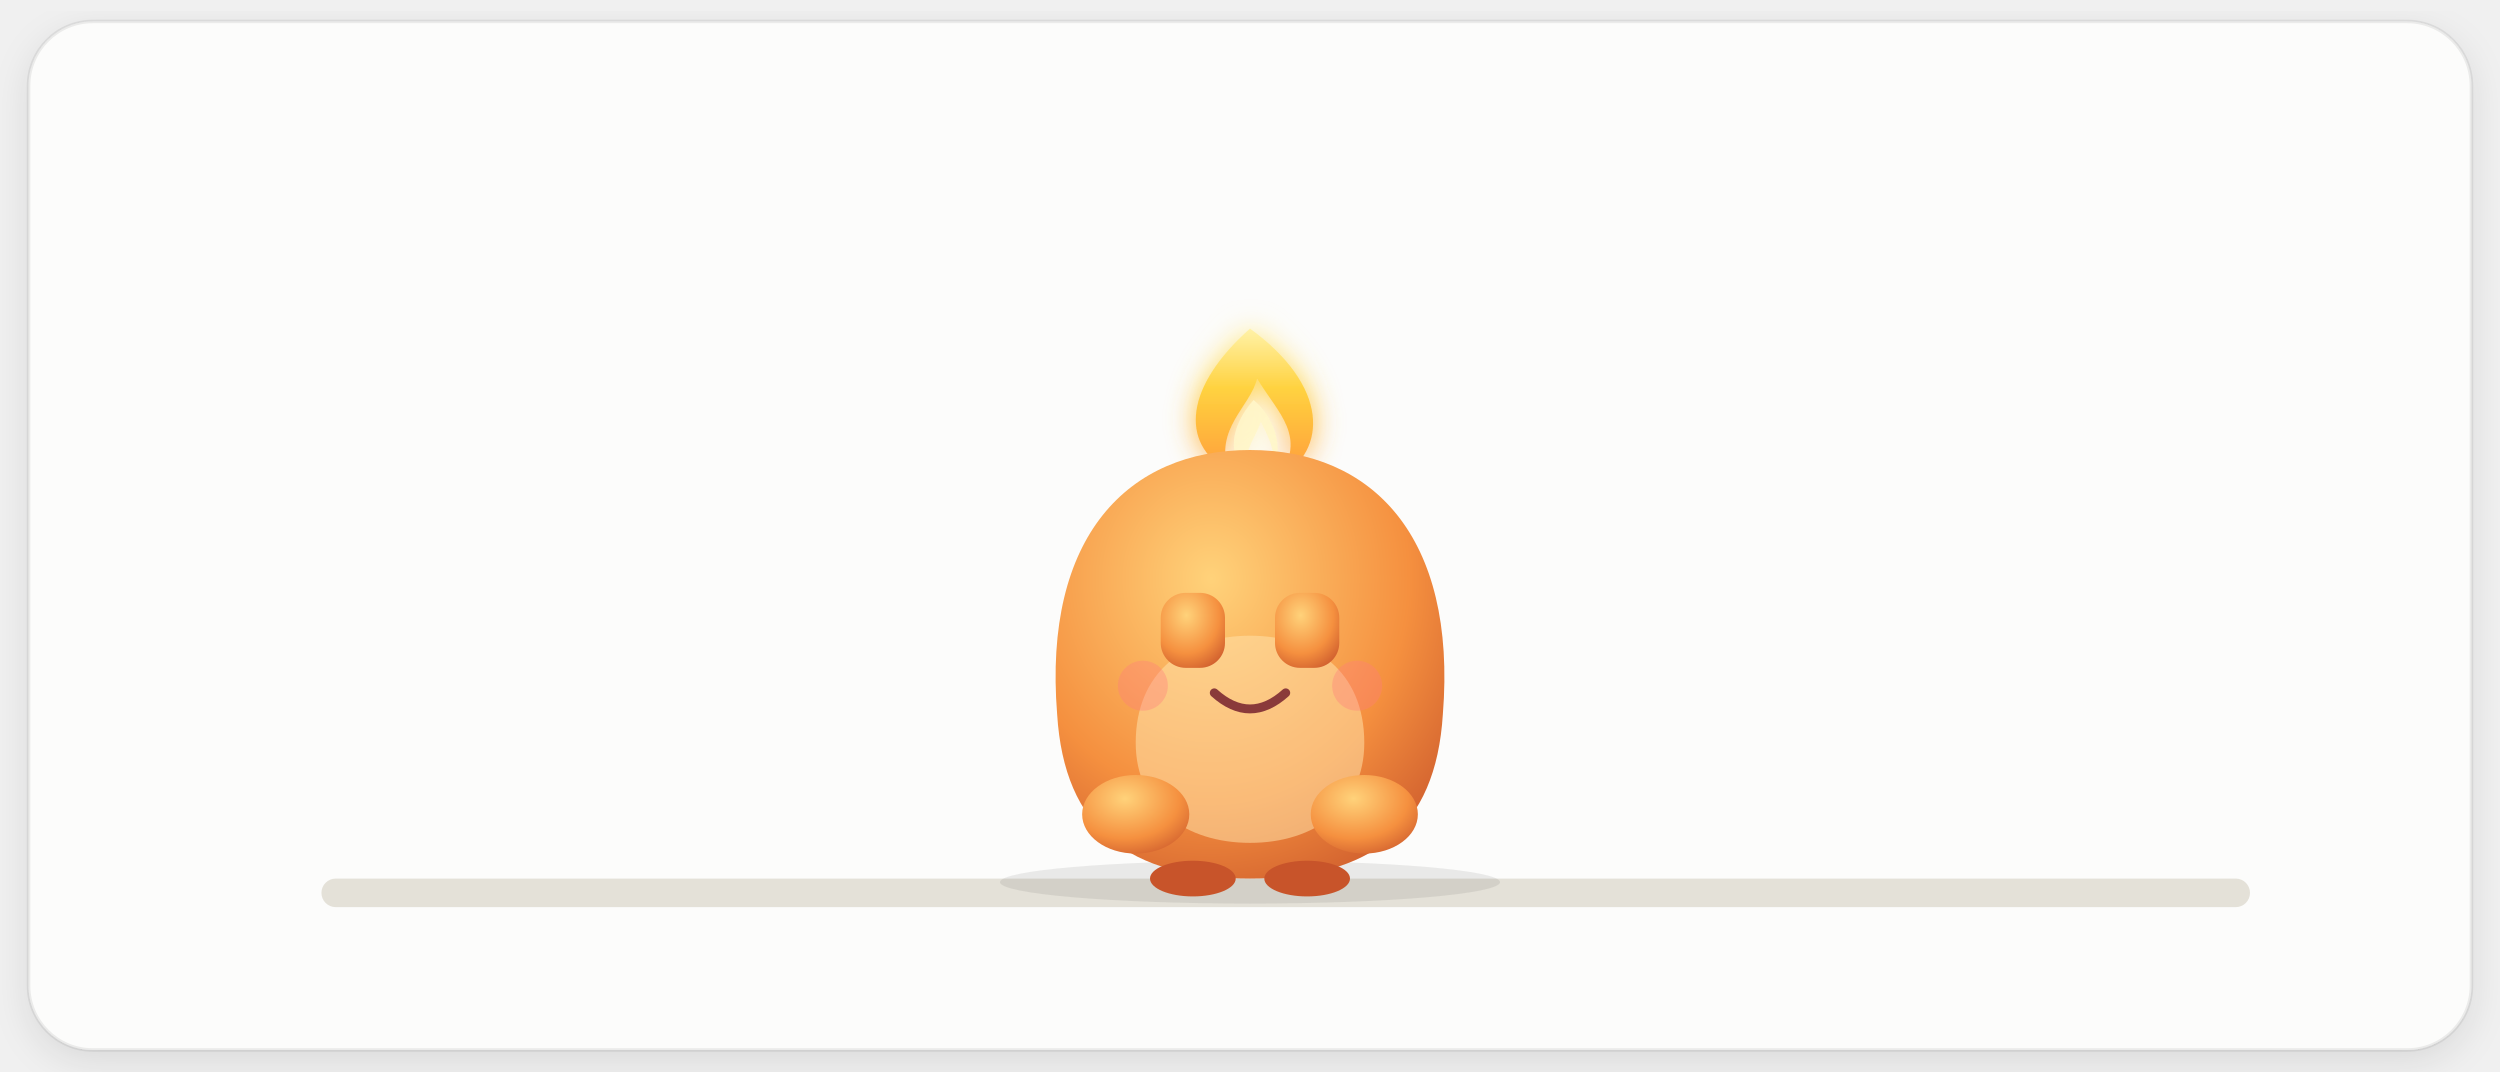
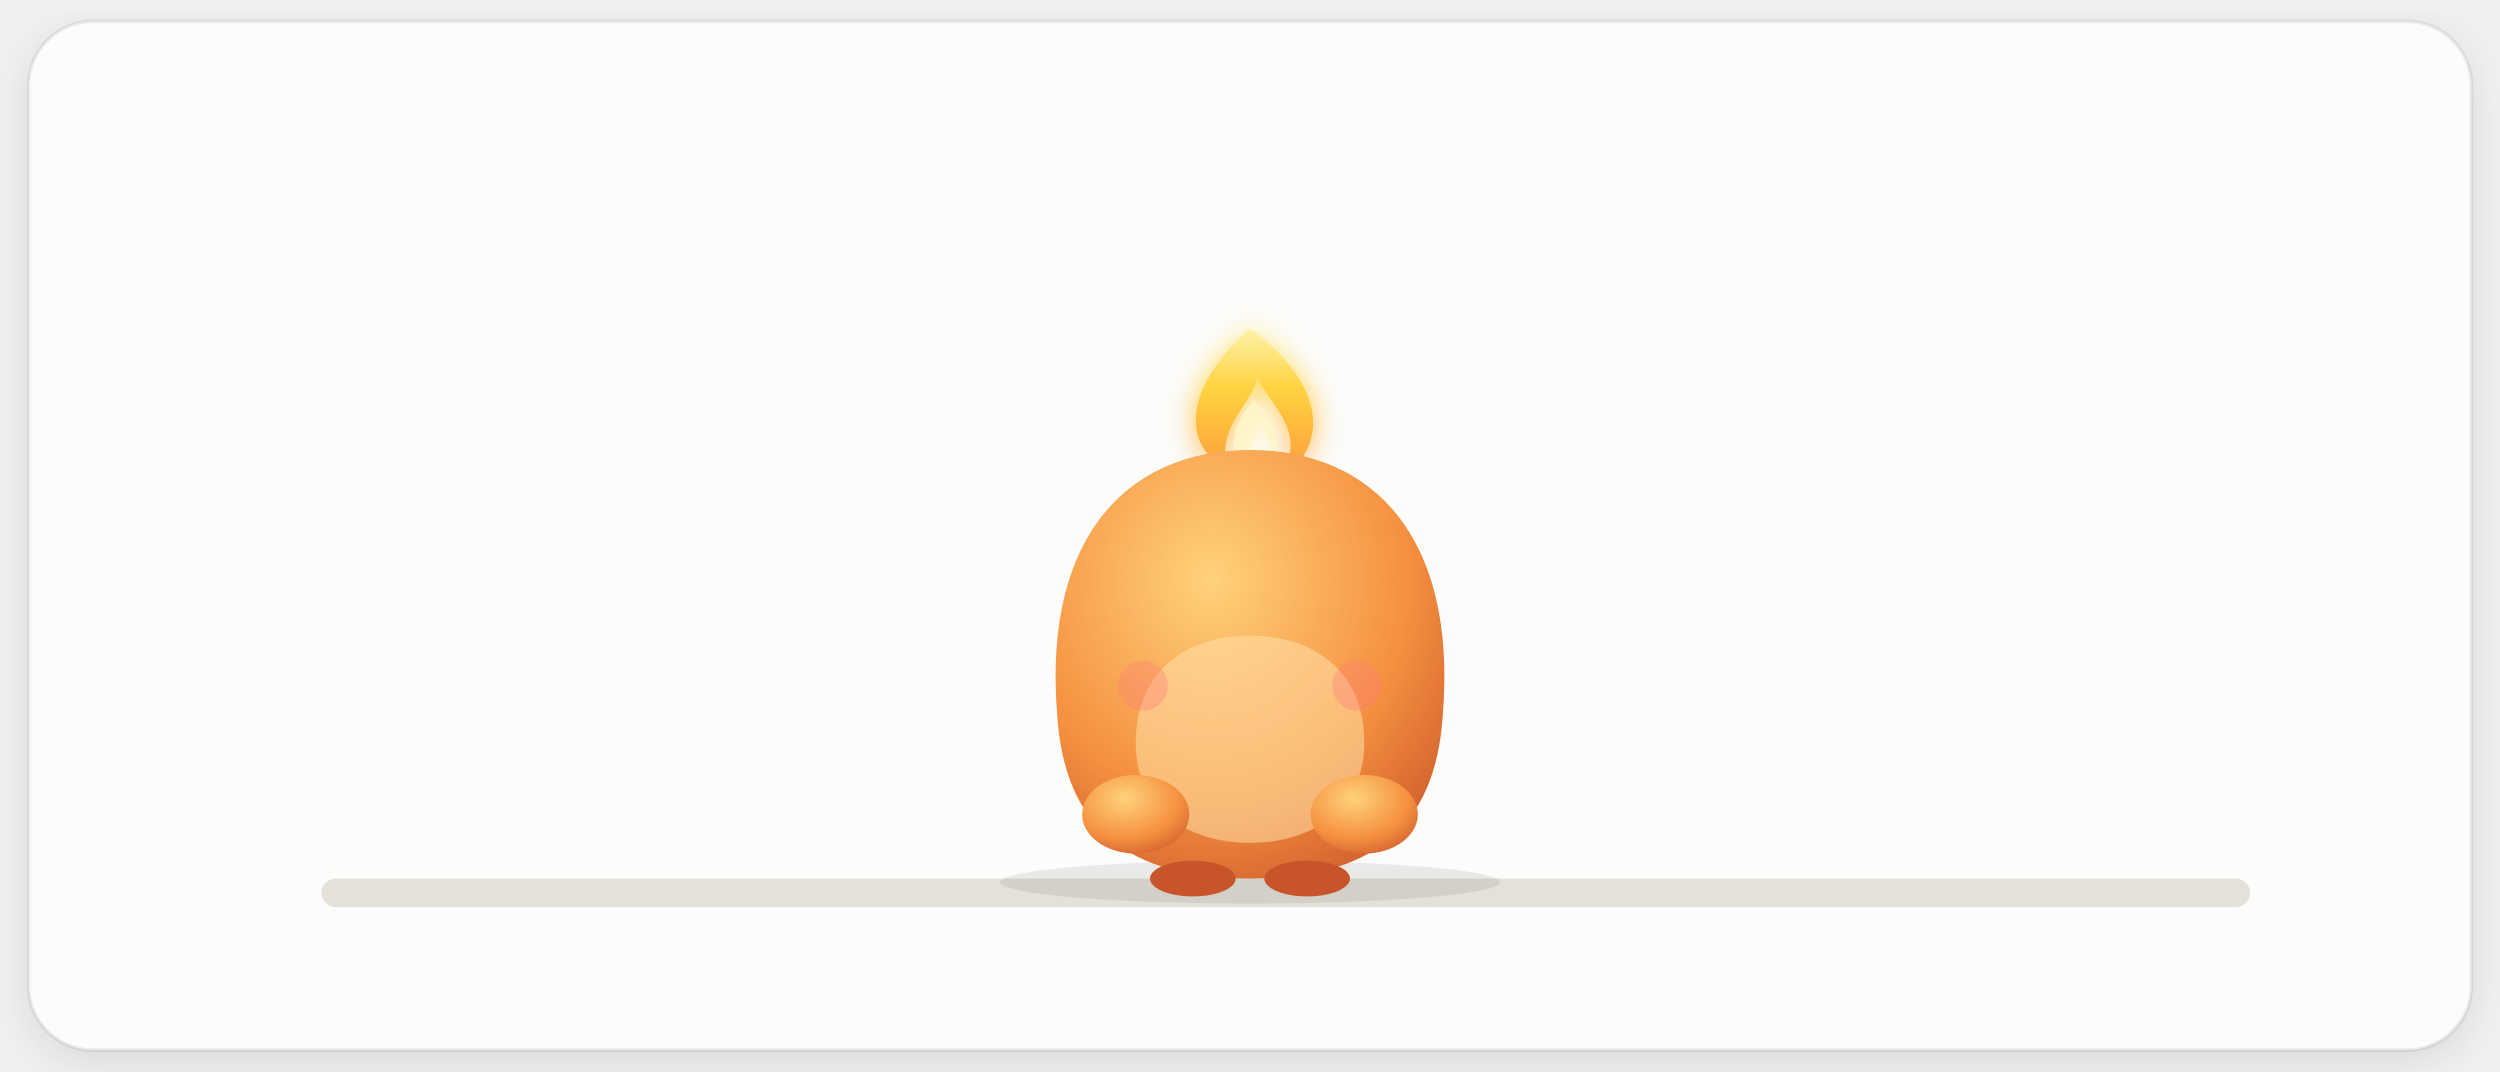
<svg xmlns="http://www.w3.org/2000/svg" viewBox="0 0 700 300" font-family="-apple-system,BlinkMacSystemFont,'Segoe UI',Helvetica,Arial,sans-serif" role="img" aria-label="A cartoon. Ember, a round orange blob with a little flame on its head, sits at a desk while loose papers rain down around it; it flails, sweats, and its flame flickers wildly. A green Foreman badge drops in. The papers gather into one neat list card, and three checks tick in one by one while Ember settles, its flame a small steady glow. At the end Ember points at the list and one bubble appears: What's next? This one.">
  <defs>
    <radialGradient id="emberGrad" cx="0.4" cy="0.3" r="0.85">
      <stop offset="0" stop-color="#ffd27a" />
      <stop offset="0.6" stop-color="#f5903f" />
      <stop offset="1" stop-color="#c8542a" />
    </radialGradient>
    <linearGradient id="flameGrad" x1="0" y1="1" x2="0" y2="0">
      <stop offset="0" stop-color="#ff9a3c" />
      <stop offset="0.6" stop-color="#ffd23f" />
      <stop offset="1" stop-color="#fff2a8" />
    </linearGradient>
    <filter id="s" x="-20%" y="-20%" width="140%" height="140%">
      <feDropShadow dx="0" dy="3" stdDeviation="5" flood-color="#0b0b0b" flood-opacity=".10" />
    </filter>
    <filter id="soft" x="-10%" y="-10%" width="120%" height="140%">
      <feDropShadow dx="0" dy="2" stdDeviation="2" flood-color="#0b0b0b" flood-opacity=".12" />
    </filter>
    <filter id="glow" x="-60%" y="-60%" width="220%" height="220%">
      <feGaussianBlur stdDeviation="4" result="b" />
      <feMerge>
        <feMergeNode in="b" />
        <feMergeNode in="SourceGraphic" />
      </feMerge>
    </filter>
  </defs>
  <style>
.card{fill:#fcfcfb;stroke:rgba(11,11,11,.07)}.ink{fill:#0b0b0b}.desk{fill:#e4e1d8}.shadow{fill:#0b0b0b;opacity:.08}
.bub{fill:#f0efeb}.bubq{fill:#e3f2e3}.ac{fill:#16a34a}
.sheet{fill:#f4f1e8;stroke:#b8b4a8;stroke-width:1.5}.sheetline{fill:none;stroke:#b8b4a8;stroke-width:2;stroke-linecap:round}
.listcard{fill:#fff;stroke:#cfccc3}.listt{fill:#52514e}.listline{fill:#dcd9d0}.chk{fill:none;stroke:#16a34a;stroke-width:2}.tickmark{fill:none;stroke:#16a34a;stroke-width:3;stroke-linecap:round;stroke-linejoin:round}
.skin{fill:url(#emberGrad)}.belly{fill:#ffe0a8;opacity:.55}.foot{fill:#c8542a}.flame{fill:url(#flameGrad)}.flamecore{fill:#fff6c8;opacity:.9}
- .mouthline{fill:none;stroke:#8a3a3a;stroke-width:2.5;stroke-linecap:round}.blush{fill:#ff7b7b;opacity:.35}.sweat{fill:#7cc4ff}
- @media(prefers-color-scheme:dark){.card{fill:#161b22;stroke:#30363d}.ink{fill:#e6edf3}.desk{fill:#2b3038}.shadow{fill:#000;opacity:.35}.bub{fill:#2b2b29}.bubq{fill:#17301f}.ac{fill:#22c55e}.sheet{fill:#3a3f47;stroke:#6b7280}.sheetline{stroke:#8b93a1}.listcard{fill:#1f2630;stroke:#30363d}.listt{fill:#b0b8c0}.listline{fill:#3d3c37}.chk{stroke:#22c55e}.tickmark{stroke:#22c55e}}
+ .mouthline{fill:none;stroke:#8a3a3a;stroke-width:2.5;stroke-linecap:round;stroke-linejoin:round}.eyeline{fill:none;stroke:#0b0b0b;stroke-width:3;stroke-linecap:round;stroke-linejoin:round}.blush{fill:#ff7b7b;opacity:.35}.sweat{fill:#7cc4ff}
+ @media(prefers-color-scheme:dark){.card{fill:#161b22;stroke:#30363d}.ink{fill:#e6edf3}.eyeline{stroke:#e6edf3}.desk{fill:#2b3038}.shadow{fill:#000;opacity:.35}.bub{fill:#2b2b29}.bubq{fill:#17301f}.ac{fill:#22c55e}.sheet{fill:#3a3f47;stroke:#6b7280}.sheetline{stroke:#8b93a1}.listcard{fill:#1f2630;stroke:#30363d}.listt{fill:#b0b8c0}.listline{fill:#3d3c37}.chk{stroke:#22c55e}.tickmark{stroke:#22c55e}}
</style>
  <rect class="card" x="8" y="6" width="684" height="288" rx="18" filter="url(#s)" />
  <rect class="desk" x="90" y="246" width="540" height="8" rx="4" />
  <g opacity="0">
    <animate attributeName="opacity" values="0;0;1;1" keyTimes="0;0.471;0.493;1" calcMode="spline" keySplines="0 0 1 1;0 0 1 1;0 0 1 1" dur="14s" repeatCount="indefinite" />
    <g transform="translate(560 150)">
      <g>
        <animateTransform attributeName="transform" type="scale" values="0.8;0.8;1;1" keyTimes="0;0.471;0.5;1" calcMode="spline" keySplines="0.34 1.56 0.64 1;0.34 1.56 0.64 1;0.34 1.56 0.64 1" dur="14s" repeatCount="indefinite" />
        <rect class="listcard" x="-62" y="-52" width="124" height="104" rx="10" filter="url(#soft)" />
        <text class="listt" x="-50" y="-30" font-size="13" font-weight="700">the plan</text>
        <rect class="listline" x="-30" y="-12" width="70" height="6" rx="3" />
        <rect class="chk" x="-50" y="-18" width="14" height="14" rx="3" />
        <rect class="listline" x="-30" y="10" width="58" height="6" rx="3" />
        <rect class="chk" x="-50" y="4" width="14" height="14" rx="3" />
        <rect class="listline" x="-30" y="32" width="46" height="6" rx="3" />
        <rect class="chk" x="-50" y="26" width="14" height="14" rx="3" />
      </g>
    </g>
  </g>
  <g transform="translate(350 246)">
    <g>
      <animateTransform attributeName="transform" type="scale" values="1 1;1 1.02;1 1;1 1.02;1 1;1 1.02;1 1;1 1.02;1 1" keyTimes="0;0.125;0.25;0.375;0.5;0.625;0.75;0.875;1" calcMode="spline" keySplines="0.45 0 0.55 1;0.45 0 0.55 1;0.45 0 0.55 1;0.45 0 0.55 1;0.45 0 0.55 1;0.45 0 0.55 1;0.45 0 0.55 1;0.45 0 0.55 1" dur="14s" repeatCount="indefinite" />
      <g>
        <animateTransform attributeName="transform" type="scale" values="1 1;1 1;1.05 0.93;1 1;1 1" keyTimes="0;0.368;0.379;0.396;1" calcMode="spline" keySplines="0.45 0 0.55 1;0.45 0 0.55 1;0.45 0 0.55 1;0.45 0 0.55 1" dur="14s" repeatCount="indefinite" />
        <g transform="translate(-350 -246)">
          <ellipse class="shadow" cx="350" cy="247" rx="70" ry="6" />
          <g transform="translate(350 200)">
            <g>
              <animateTransform attributeName="transform" type="rotate" values="0;-4;4;-4;4;-4;4;-4;4;-4;4;-4;4;-4;4;-4;4;-4;4;-4;4;0;-1.5;1.5;-1.5;1.5;-1.5;0" keyTimes="0;0.021;0.039;0.057;0.075;0.093;0.111;0.129;0.146;0.164;0.182;0.2;0.218;0.236;0.254;0.271;0.289;0.307;0.325;0.343;0.361;0.371;0.393;0.536;0.679;0.821;0.964;1" calcMode="spline" keySplines="0.45 0 0.55 1;0.45 0 0.55 1;0.45 0 0.55 1;0.45 0 0.55 1;0.45 0 0.55 1;0.45 0 0.55 1;0.45 0 0.55 1;0.45 0 0.55 1;0.45 0 0.55 1;0.45 0 0.55 1;0.45 0 0.55 1;0.45 0 0.55 1;0.45 0 0.55 1;0.45 0 0.55 1;0.45 0 0.55 1;0.45 0 0.55 1;0.45 0 0.55 1;0.45 0 0.55 1;0.45 0 0.55 1;0.45 0 0.55 1;0.45 0 0.55 1;0.45 0 0.55 1;0.45 0 0.55 1;0.45 0 0.55 1;0.45 0 0.55 1;0.45 0 0.55 1;0.45 0 0.55 1" dur="14s" repeatCount="indefinite" />
              <g transform="translate(-350 -200)">
                <g transform="translate(350 134)">
                  <g>
                    <animateTransform attributeName="transform" type="rotate" values="0;-16;16;-16;16;-16;16;-16;16;-16;16;-16;16;-16;16;-16;16;-16;16;-16;16;-16;16;-16;16;-16;16;-16;16;-16;16;-16;16;-16;16;-16;16;-16;16;-16;16;-16;16;-16;16;-16;16;-16;16;-16;16;0;0;-3;3;-3;3;-3;3;-3;0;-4;4;-4;4;-4;0" keyTimes="0;0.014;0.021;0.029;0.036;0.043;0.05;0.057;0.064;0.071;0.079;0.086;0.093;0.1;0.107;0.114;0.121;0.129;0.136;0.143;0.15;0.157;0.164;0.171;0.179;0.186;0.193;0.2;0.207;0.214;0.221;0.229;0.236;0.243;0.25;0.257;0.264;0.271;0.279;0.286;0.293;0.3;0.307;0.314;0.321;0.329;0.336;0.343;0.35;0.357;0.364;0.371;0.414;0.414;0.471;0.529;0.586;0.643;0.7;0.757;0.814;0.821;0.864;0.907;0.95;0.993;1" calcMode="spline" keySplines="0.45 0 0.55 1;0.45 0 0.55 1;0.45 0 0.55 1;0.45 0 0.55 1;0.45 0 0.55 1;0.45 0 0.55 1;0.45 0 0.55 1;0.45 0 0.55 1;0.45 0 0.55 1;0.45 0 0.55 1;0.45 0 0.55 1;0.45 0 0.55 1;0.45 0 0.55 1;0.45 0 0.55 1;0.45 0 0.55 1;0.45 0 0.55 1;0.45 0 0.55 1;0.45 0 0.55 1;0.45 0 0.55 1;0.45 0 0.55 1;0.45 0 0.55 1;0.45 0 0.55 1;0.45 0 0.55 1;0.45 0 0.55 1;0.45 0 0.55 1;0.45 0 0.55 1;0.45 0 0.55 1;0.45 0 0.55 1;0.45 0 0.55 1;0.45 0 0.55 1;0.45 0 0.55 1;0.45 0 0.55 1;0.45 0 0.55 1;0.45 0 0.55 1;0.45 0 0.55 1;0.45 0 0.55 1;0.45 0 0.55 1;0.45 0 0.55 1;0.45 0 0.55 1;0.45 0 0.55 1;0.45 0 0.55 1;0.45 0 0.55 1;0.45 0 0.55 1;0.45 0 0.55 1;0.45 0 0.55 1;0.45 0 0.55 1;0.45 0 0.55 1;0.45 0 0.55 1;0.45 0 0.55 1;0.45 0 0.55 1;0.45 0 0.55 1;0.45 0 0.55 1;0.45 0 0.55 1;0.45 0 0.55 1;0.45 0 0.55 1;0.45 0 0.55 1;0.45 0 0.55 1;0.45 0 0.55 1;0.45 0 0.55 1;0.45 0 0.55 1;0.45 0 0.55 1;0.45 0 0.55 1;0.45 0 0.55 1;0.45 0 0.55 1;0.45 0 0.55 1;0.45 0 0.55 1" dur="14s" repeatCount="indefinite" />
                    <g>
                      <animateTransform attributeName="transform" type="scale" values="1.2 1.3;1.35 1.6;1.05 1.15;1.35 1.6;1.05 1.15;1.35 1.6;1.05 1.15;1.35 1.6;1.05 1.15;1.35 1.6;1.05 1.15;1.35 1.6;1.05 1.15;1.35 1.6;1.05 1.15;1.35 1.6;1.05 1.15;1.35 1.6;1.05 1.15;1.35 1.6;1.05 1.15;1.35 1.6;1.05 1.15;1.35 1.6;1.05 1.15;1.35 1.6;1.05 1.15;1.35 1.6;1.05 1.15;1.35 1.6;1.05 1.15;1.35 1.6;1.05 1.15;1.35 1.6;1.1 1.2;0.6 0.55;0.6 0.55;1.05 1.1;0.9 0.9;0.9 0.9" keyTimes="0;0.014;0.025;0.036;0.046;0.057;0.068;0.079;0.089;0.1;0.111;0.121;0.132;0.143;0.154;0.164;0.175;0.186;0.196;0.207;0.218;0.229;0.239;0.25;0.261;0.271;0.282;0.293;0.304;0.314;0.325;0.336;0.346;0.357;0.371;0.407;0.807;0.829;0.857;1" calcMode="spline" keySplines="0.45 0 0.55 1;0.45 0 0.55 1;0.45 0 0.55 1;0.45 0 0.55 1;0.45 0 0.55 1;0.45 0 0.55 1;0.45 0 0.55 1;0.45 0 0.55 1;0.45 0 0.55 1;0.45 0 0.55 1;0.45 0 0.55 1;0.45 0 0.55 1;0.45 0 0.55 1;0.45 0 0.55 1;0.45 0 0.55 1;0.45 0 0.55 1;0.45 0 0.55 1;0.45 0 0.55 1;0.45 0 0.55 1;0.45 0 0.55 1;0.45 0 0.55 1;0.45 0 0.55 1;0.45 0 0.55 1;0.45 0 0.55 1;0.45 0 0.55 1;0.45 0 0.55 1;0.45 0 0.55 1;0.45 0 0.55 1;0.45 0 0.55 1;0.45 0 0.55 1;0.45 0 0.55 1;0.45 0 0.55 1;0.45 0 0.55 1;0.45 0 0.55 1;0.45 0 0.55 1;0.45 0 0.55 1;0.45 0 0.55 1;0.45 0 0.55 1;0.45 0 0.55 1" dur="14s" repeatCount="indefinite" />
                      <g filter="url(#glow)">
                        <path class="flame" d="M0 -42 C -18 -26, -20 -10, -6 -2 C -10 -14, 0 -20, 2 -28 C 8 -18, 16 -12, 8 0 C 22 -8, 22 -26, 0 -42 Z" />
                        <path class="flamecore" d="M1 -22 C -6 -14, -6 -6, -1 -2 C -2 -8, 2 -12, 3 -16 C 6 -10, 8 -6, 5 -1 C 10 -6, 8 -16, 1 -22 Z" />
                      </g>
                    </g>
                  </g>
                </g>
                <path class="skin" d="M296 200 C 292 150, 316 126, 350 126 C 384 126, 408 150, 404 200 C 402 232, 384 246, 350 246 C 316 246, 298 232, 296 200 Z" />
                <path class="belly" d="M318 208 C 318 188, 332 178, 350 178 C 368 178, 382 188, 382 208 C 382 226, 368 236, 350 236 C 332 236, 318 226, 318 208 Z" />
                <circle class="blush" cx="320" cy="192" r="7" />
                <circle class="blush" cx="380" cy="192" r="7" />
                <g>
-                   <g transform="translate(334 176)">
-                     <g>
-                       <animateTransform attributeName="transform" type="translate" values="0 0;-3 -1;3 -1;-3 -1;3 -1;-3 -1;3 -1;-3 -1;3 -1;-3 -1;3 -1;-3 -1;3 -1;-3 -1;3 -1;0 0;0 0;3 -1;3 -1" keyTimes="0;0.029;0.054;0.079;0.104;0.129;0.154;0.179;0.204;0.229;0.254;0.279;0.304;0.329;0.354;0.371;0.807;0.836;1" calcMode="spline" keySplines="0.45 0 0.55 1;0.45 0 0.55 1;0.45 0 0.55 1;0.45 0 0.55 1;0.45 0 0.55 1;0.45 0 0.55 1;0.45 0 0.55 1;0.45 0 0.55 1;0.45 0 0.55 1;0.45 0 0.55 1;0.45 0 0.55 1;0.45 0 0.55 1;0.45 0 0.55 1;0.45 0 0.55 1;0.45 0 0.55 1;0.45 0 0.55 1;0.45 0 0.55 1;0.45 0 0.55 1" dur="14s" repeatCount="indefinite" />
-                       <ellipse class="ink" cx="0" cy="0" rx="6.5" ry="8.5" />
-                       <circle class="card" cx="2.4" cy="-3.5" r="2.3" />
-                       <circle class="card" cx="-2.2" cy="3" r="1.1" />
-                     </g>
-                   </g>
-                   <g transform="translate(334 166)">
-                     <g>
-                       <animateTransform attributeName="transform" type="scale" values="1 0;1 0;1 1;1 0;1 0;1 1;1 0;1 0;1 1;1 0;1 0;1 1;1 0;1 0;1 1;1 0;1 0;1 1;1 0;1 0" keyTimes="0;0.15;0.155;0.161;0.314;0.319;0.326;0.428;0.434;0.44;0.593;0.598;0.604;0.729;0.734;0.74;0.9;0.905;0.911;1" calcMode="spline" keySplines="0 0 1 1;0 0 1 1;0 0 1 1;0 0 1 1;0 0 1 1;0 0 1 1;0 0 1 1;0 0 1 1;0 0 1 1;0 0 1 1;0 0 1 1;0 0 1 1;0 0 1 1;0 0 1 1;0 0 1 1;0 0 1 1;0 0 1 1;0 0 1 1;0 0 1 1" dur="14s" repeatCount="indefinite" />
-                       <rect class="skin" x="-9" y="0" width="18" height="21" rx="7" />
-                     </g>
+                   <g opacity="0">
+                     <animate attributeName="opacity" values="0;0;1;1" keyTimes="0;0.364;0.386;1" calcMode="spline" keySplines="0 0 1 1;0 0 1 1;0 0 1 1" dur="14s" repeatCount="indefinite" />
+                     <g transform="translate(334 176)">
+                       <g>
+                         <animateTransform attributeName="transform" type="translate" values="0 0;0 0;3 -1;3 -1" keyTimes="0;0.807;0.836;1" calcMode="spline" keySplines="0.45 0 0.55 1;0.45 0 0.55 1;0.45 0 0.55 1" dur="14s" repeatCount="indefinite" />
+                         <ellipse class="ink" cx="0" cy="0" rx="6.5" ry="8.5" />
+                         <circle class="card" cx="2.4" cy="-3.5" r="2.3" />
+                         <circle class="card" cx="-2.2" cy="3" r="1.1" />
+                       </g>
+                     </g>
+                     <g transform="translate(334 166)">
+                       <g>
+                         <animateTransform attributeName="transform" type="scale" values="1 0;1 0;1 1;1 0;1 0;1 1;1 0;1 0;1 1;1 0;1 0;1 1;1 0;1 0" keyTimes="0;0.428;0.434;0.44;0.593;0.598;0.604;0.729;0.734;0.74;0.9;0.905;0.911;1" calcMode="spline" keySplines="0 0 1 1;0 0 1 1;0 0 1 1;0 0 1 1;0 0 1 1;0 0 1 1;0 0 1 1;0 0 1 1;0 0 1 1;0 0 1 1;0 0 1 1;0 0 1 1;0 0 1 1" dur="14s" repeatCount="indefinite" />
+                         <rect class="skin" x="-9" y="0" width="18" height="21" rx="7" />
+                       </g>
+                     </g>
+                   </g>
+                   <g opacity="0">
+                     <animate attributeName="opacity" values="1;1;0;0" keyTimes="0;0.364;0.386;1" calcMode="spline" keySplines="0 0 1 1;0 0 1 1;0 0 1 1" dur="14s" repeatCount="indefinite" />
+                     <path class="eyeline" d="M327 170 l8 6 l-8 6" />
+                     <path class="eyeline" d="M325 156 l14 5" />
                  </g>
                </g>
                <g>
-                   <g transform="translate(366 176)">
-                     <g>
-                       <animateTransform attributeName="transform" type="translate" values="0 0;-3 -1;3 -1;-3 -1;3 -1;-3 -1;3 -1;-3 -1;3 -1;-3 -1;3 -1;-3 -1;3 -1;-3 -1;3 -1;0 0;0 0;3 -1;3 -1" keyTimes="0;0.029;0.054;0.079;0.104;0.129;0.154;0.179;0.204;0.229;0.254;0.279;0.304;0.329;0.354;0.371;0.807;0.836;1" calcMode="spline" keySplines="0.45 0 0.55 1;0.45 0 0.55 1;0.45 0 0.55 1;0.45 0 0.55 1;0.45 0 0.55 1;0.45 0 0.55 1;0.45 0 0.55 1;0.45 0 0.55 1;0.45 0 0.55 1;0.45 0 0.55 1;0.45 0 0.55 1;0.45 0 0.55 1;0.45 0 0.55 1;0.45 0 0.55 1;0.45 0 0.55 1;0.45 0 0.55 1;0.45 0 0.55 1;0.45 0 0.55 1" dur="14s" repeatCount="indefinite" />
-                       <ellipse class="ink" cx="0" cy="0" rx="6.5" ry="8.5" />
-                       <circle class="card" cx="2.4" cy="-3.5" r="2.3" />
-                       <circle class="card" cx="-2.2" cy="3" r="1.1" />
-                     </g>
-                   </g>
-                   <g transform="translate(366 166)">
-                     <g>
-                       <animateTransform attributeName="transform" type="scale" values="1 0;1 0;1 1;1 0;1 0;1 1;1 0;1 0;1 1;1 0;1 0;1 1;1 0;1 0;1 1;1 0;1 0;1 1;1 0;1 0" keyTimes="0;0.15;0.155;0.161;0.314;0.319;0.326;0.428;0.434;0.44;0.593;0.598;0.604;0.729;0.734;0.74;0.9;0.905;0.911;1" calcMode="spline" keySplines="0 0 1 1;0 0 1 1;0 0 1 1;0 0 1 1;0 0 1 1;0 0 1 1;0 0 1 1;0 0 1 1;0 0 1 1;0 0 1 1;0 0 1 1;0 0 1 1;0 0 1 1;0 0 1 1;0 0 1 1;0 0 1 1;0 0 1 1;0 0 1 1;0 0 1 1" dur="14s" repeatCount="indefinite" />
-                       <rect class="skin" x="-9" y="0" width="18" height="21" rx="7" />
-                     </g>
-                   </g>
-                 </g>
-                 <g>
-                   <animate attributeName="opacity" values="1;0;1;0;1;0;1;0;1;0;1;0;1;0;1;0;1;0;1;0;1;0;1;0;1;0;1;0;1;1;1" keyTimes="0;0.029;0.041;0.053;0.065;0.077;0.089;0.101;0.114;0.126;0.138;0.15;0.162;0.174;0.186;0.199;0.211;0.223;0.235;0.247;0.259;0.271;0.284;0.296;0.308;0.32;0.332;0.344;0.356;0.368;1" calcMode="spline" keySplines="0 0 1 1;0 0 1 1;0 0 1 1;0 0 1 1;0 0 1 1;0 0 1 1;0 0 1 1;0 0 1 1;0 0 1 1;0 0 1 1;0 0 1 1;0 0 1 1;0 0 1 1;0 0 1 1;0 0 1 1;0 0 1 1;0 0 1 1;0 0 1 1;0 0 1 1;0 0 1 1;0 0 1 1;0 0 1 1;0 0 1 1;0 0 1 1;0 0 1 1;0 0 1 1;0 0 1 1;0 0 1 1;0 0 1 1;0 0 1 1" dur="14s" repeatCount="indefinite" />
+                   <g opacity="0">
+                     <animate attributeName="opacity" values="0;0;1;1" keyTimes="0;0.364;0.386;1" calcMode="spline" keySplines="0 0 1 1;0 0 1 1;0 0 1 1" dur="14s" repeatCount="indefinite" />
+                     <g transform="translate(366 176)">
+                       <g>
+                         <animateTransform attributeName="transform" type="translate" values="0 0;0 0;3 -1;3 -1" keyTimes="0;0.807;0.836;1" calcMode="spline" keySplines="0.45 0 0.55 1;0.45 0 0.55 1;0.45 0 0.55 1" dur="14s" repeatCount="indefinite" />
+                         <ellipse class="ink" cx="0" cy="0" rx="6.5" ry="8.5" />
+                         <circle class="card" cx="2.4" cy="-3.5" r="2.3" />
+                         <circle class="card" cx="-2.2" cy="3" r="1.1" />
+                       </g>
+                     </g>
+                     <g transform="translate(366 166)">
+                       <g>
+                         <animateTransform attributeName="transform" type="scale" values="1 0;1 0;1 1;1 0;1 0;1 1;1 0;1 0;1 1;1 0;1 0;1 1;1 0;1 0" keyTimes="0;0.428;0.434;0.44;0.593;0.598;0.604;0.729;0.734;0.74;0.9;0.905;0.911;1" calcMode="spline" keySplines="0 0 1 1;0 0 1 1;0 0 1 1;0 0 1 1;0 0 1 1;0 0 1 1;0 0 1 1;0 0 1 1;0 0 1 1;0 0 1 1;0 0 1 1;0 0 1 1;0 0 1 1" dur="14s" repeatCount="indefinite" />
+                         <rect class="skin" x="-9" y="0" width="18" height="21" rx="7" />
+                       </g>
+                     </g>
+                   </g>
+                   <g opacity="0">
+                     <animate attributeName="opacity" values="1;1;0;0" keyTimes="0;0.364;0.386;1" calcMode="spline" keySplines="0 0 1 1;0 0 1 1;0 0 1 1" dur="14s" repeatCount="indefinite" />
+                     <path class="eyeline" d="M373 170 l-8 6 l8 6" />
+                     <path class="eyeline" d="M375 156 l-14 5" />
+                   </g>
+                 </g>
+                 <g opacity="0">
+                   <animate attributeName="opacity" values="0;0;1;1" keyTimes="0;0.364;0.386;1" calcMode="spline" keySplines="0 0 1 1;0 0 1 1;0 0 1 1" dur="14s" repeatCount="indefinite" />
                  <path class="mouthline" d="M340 194 q10 9 20 0">
                    <animate attributeName="d" values="M340 194 q10 9 20 0;M340 194 q10 9 20 0;M336 193 q14 14 28 0;M336 193 q14 14 28 0" keyTimes="0;0.807;0.836;1" calcMode="spline" keySplines="0.34 1.56 0.64 1;0.34 1.56 0.64 1;0.34 1.56 0.64 1" dur="14s" repeatCount="indefinite" />
                  </path>
                </g>
                <g opacity="0">
-                   <animate attributeName="opacity" values="0;1;0;1;0;1;0;1;0;1;0;1;0;1;0;1;0;1;0;1;0;1;0;1;0;1;0;1;0;0;0" keyTimes="0;0.029;0.041;0.053;0.065;0.077;0.089;0.101;0.114;0.126;0.138;0.15;0.162;0.174;0.186;0.199;0.211;0.223;0.235;0.247;0.259;0.271;0.284;0.296;0.308;0.32;0.332;0.344;0.356;0.368;1" calcMode="spline" keySplines="0 0 1 1;0 0 1 1;0 0 1 1;0 0 1 1;0 0 1 1;0 0 1 1;0 0 1 1;0 0 1 1;0 0 1 1;0 0 1 1;0 0 1 1;0 0 1 1;0 0 1 1;0 0 1 1;0 0 1 1;0 0 1 1;0 0 1 1;0 0 1 1;0 0 1 1;0 0 1 1;0 0 1 1;0 0 1 1;0 0 1 1;0 0 1 1;0 0 1 1;0 0 1 1;0 0 1 1;0 0 1 1;0 0 1 1;0 0 1 1" dur="14s" repeatCount="indefinite" />
-                   <path class="mouthline" d="M341 199 q9 -8 18 0" />
+                   <animate attributeName="opacity" values="1;1;0;0" keyTimes="0;0.364;0.386;1" calcMode="spline" keySplines="0 0 1 1;0 0 1 1;0 0 1 1" dur="14s" repeatCount="indefinite" />
+                   <g transform="translate(0 0)">
+                     <g>
+                       <animateTransform attributeName="transform" type="translate" values="0 0;0 0;0 1;0 0;0 1;0 0;0 1;0 0;0 1;0 0;0 1;0 0;0 1;0 0;0 1;0 0;0 1;0 0;0 1;0 0;0 1;0 0;0 1;0 0;0 1;0 0;0 1;0 0;0 1;0 0;0 1;0 0;0 1;0 0;0 0" keyTimes="0;0.021;0.032;0.043;0.054;0.064;0.075;0.086;0.096;0.107;0.118;0.129;0.139;0.15;0.161;0.171;0.182;0.193;0.204;0.214;0.225;0.236;0.246;0.257;0.268;0.279;0.289;0.3;0.311;0.321;0.332;0.343;0.354;0.368;1" calcMode="spline" keySplines="0 0 1 1;0 0 1 1;0 0 1 1;0 0 1 1;0 0 1 1;0 0 1 1;0 0 1 1;0 0 1 1;0 0 1 1;0 0 1 1;0 0 1 1;0 0 1 1;0 0 1 1;0 0 1 1;0 0 1 1;0 0 1 1;0 0 1 1;0 0 1 1;0 0 1 1;0 0 1 1;0 0 1 1;0 0 1 1;0 0 1 1;0 0 1 1;0 0 1 1;0 0 1 1;0 0 1 1;0 0 1 1;0 0 1 1;0 0 1 1;0 0 1 1;0 0 1 1;0 0 1 1;0 0 1 1" dur="14s" repeatCount="indefinite" />
+                       <path class="mouthline" d="M338 199 q4 -6 8 0 q4 6 8 0 q4 -6 8 0" />
+                     </g>
+                   </g>
                </g>
              </g>
            </g>
          </g>
          <ellipse class="foot" cx="334" cy="246" rx="12" ry="5" />
          <ellipse class="foot" cx="366" cy="246" rx="12" ry="5" />
        </g>
      </g>
    </g>
  </g>
  <g transform="translate(318 228)">
    <g>
      <animateTransform attributeName="transform" type="translate" values="0 0;-6 -14;4 2;-6 -14;4 2;-6 -14;4 2;-6 -14;4 2;-6 -14;4 2;-6 -14;4 2;-6 -14;4 2;-6 -14;4 2;-6 -14;4 2;-6 -14;4 2;-6 -14;4 2;-6 -14;4 2;0 0;0 0" keyTimes="0;0.021;0.036;0.05;0.064;0.079;0.093;0.107;0.121;0.136;0.15;0.164;0.179;0.193;0.207;0.221;0.236;0.25;0.264;0.279;0.293;0.307;0.321;0.336;0.35;0.368;1" calcMode="spline" keySplines="0.22 1 0.36 1;0.22 1 0.36 1;0.22 1 0.36 1;0.22 1 0.36 1;0.22 1 0.36 1;0.22 1 0.36 1;0.22 1 0.36 1;0.22 1 0.36 1;0.22 1 0.36 1;0.22 1 0.36 1;0.22 1 0.36 1;0.22 1 0.36 1;0.22 1 0.36 1;0.22 1 0.36 1;0.22 1 0.36 1;0.22 1 0.36 1;0.22 1 0.36 1;0.22 1 0.36 1;0.22 1 0.36 1;0.22 1 0.36 1;0.22 1 0.36 1;0.22 1 0.36 1;0.22 1 0.36 1;0.22 1 0.36 1;0.22 1 0.36 1;0.22 1 0.36 1" dur="14s" repeatCount="indefinite" />
      <ellipse class="skin" cx="0" cy="0" rx="15" ry="11" />
    </g>
  </g>
  <g transform="translate(382 228)">
    <g>
      <animateTransform attributeName="transform" type="translate" values="4 2;6 -14;-4 2;6 -14;-4 2;6 -14;-4 2;6 -14;-4 2;6 -14;-4 2;6 -14;-4 2;6 -14;-4 2;6 -14;-4 2;6 -14;-4 2;6 -14;-4 2;6 -14;-4 2;6 -14;-4 2;0 0;0 0;14 -18;14 -18" keyTimes="0;0.021;0.036;0.05;0.064;0.079;0.093;0.107;0.121;0.136;0.15;0.164;0.179;0.193;0.207;0.221;0.236;0.25;0.264;0.279;0.293;0.307;0.321;0.336;0.35;0.368;0.807;0.836;1" calcMode="spline" keySplines="0.22 1 0.36 1;0.22 1 0.36 1;0.22 1 0.36 1;0.22 1 0.36 1;0.22 1 0.36 1;0.22 1 0.36 1;0.22 1 0.36 1;0.22 1 0.36 1;0.22 1 0.36 1;0.22 1 0.36 1;0.22 1 0.36 1;0.22 1 0.36 1;0.22 1 0.36 1;0.22 1 0.36 1;0.22 1 0.36 1;0.22 1 0.36 1;0.22 1 0.36 1;0.22 1 0.36 1;0.22 1 0.36 1;0.22 1 0.36 1;0.22 1 0.36 1;0.22 1 0.36 1;0.22 1 0.36 1;0.22 1 0.36 1;0.22 1 0.36 1;0.22 1 0.36 1;0.22 1 0.36 1;0.22 1 0.36 1" dur="14s" repeatCount="indefinite" />
      <ellipse class="skin" cx="0" cy="0" rx="15" ry="11" />
    </g>
  </g>
  <g opacity="0">
    <animate attributeName="opacity" values="0;0;1;1;0;0" keyTimes="0;0.036;0.057;0.493;0.518;1" calcMode="spline" keySplines="0 0 1 1;0 0 1 1;0 0 1 1;0 0 1 1;0 0 1 1" dur="14s" repeatCount="indefinite" />
    <g transform="translate(0 0)">
      <g>
        <animateTransform attributeName="transform" type="translate" values="150 -60;150 -60;150 214;150 214;560 158;560 158" keyTimes="0;0.036;0.1;0.457;0.5;1" calcMode="spline" keySplines="0.22 1 0.36 1;0.22 1 0.36 1;0.22 1 0.36 1;0.22 1 0.36 1;0.22 1 0.36 1" dur="14s" repeatCount="indefinite" />
        <g>
          <animateTransform attributeName="transform" type="rotate" values="-48;-48;-18;-18;0;0" keyTimes="0;0.036;0.1;0.457;0.5;1" calcMode="spline" keySplines="0.22 1 0.36 1;0.22 1 0.36 1;0.22 1 0.36 1;0.22 1 0.36 1;0.22 1 0.36 1" dur="14s" repeatCount="indefinite" />
          <rect class="sheet" x="-16" y="-20" width="32" height="40" rx="3" />
          <path class="sheetline" d="M-9 -10 h18 M-9 -3 h18 M-9 4 h12" />
        </g>
      </g>
    </g>
  </g>
  <g opacity="0">
    <animate attributeName="opacity" values="0;0;1;1;0;0" keyTimes="0;0.071;0.093;0.493;0.518;1" calcMode="spline" keySplines="0 0 1 1;0 0 1 1;0 0 1 1;0 0 1 1;0 0 1 1" dur="14s" repeatCount="indefinite" />
    <g transform="translate(0 0)">
      <g>
        <animateTransform attributeName="transform" type="translate" values="205 -60;205 -60;205 226;205 226;560 158;560 158" keyTimes="0;0.071;0.136;0.457;0.5;1" calcMode="spline" keySplines="0.22 1 0.36 1;0.22 1 0.36 1;0.22 1 0.36 1;0.22 1 0.36 1;0.22 1 0.36 1" dur="14s" repeatCount="indefinite" />
        <g>
          <animateTransform attributeName="transform" type="rotate" values="-18;-18;12;12;0;0" keyTimes="0;0.071;0.136;0.457;0.5;1" calcMode="spline" keySplines="0.22 1 0.36 1;0.22 1 0.36 1;0.22 1 0.36 1;0.22 1 0.36 1;0.22 1 0.36 1" dur="14s" repeatCount="indefinite" />
          <rect class="sheet" x="-16" y="-20" width="32" height="40" rx="3" />
          <path class="sheetline" d="M-9 -10 h18 M-9 -3 h18 M-9 4 h12" />
        </g>
      </g>
    </g>
  </g>
  <g opacity="0">
    <animate attributeName="opacity" values="0;0;1;1;0;0" keyTimes="0;0.107;0.129;0.493;0.518;1" calcMode="spline" keySplines="0 0 1 1;0 0 1 1;0 0 1 1;0 0 1 1;0 0 1 1" dur="14s" repeatCount="indefinite" />
    <g transform="translate(0 0)">
      <g>
        <animateTransform attributeName="transform" type="translate" values="118 -60;118 -60;118 236;118 236;560 158;560 158" keyTimes="0;0.107;0.171;0.457;0.5;1" calcMode="spline" keySplines="0.22 1 0.36 1;0.22 1 0.36 1;0.22 1 0.36 1;0.22 1 0.36 1;0.22 1 0.36 1" dur="14s" repeatCount="indefinite" />
        <g>
          <animateTransform attributeName="transform" type="rotate" values="-24;-24;6;6;0;0" keyTimes="0;0.107;0.171;0.457;0.5;1" calcMode="spline" keySplines="0.22 1 0.36 1;0.22 1 0.36 1;0.22 1 0.36 1;0.22 1 0.36 1;0.22 1 0.36 1" dur="14s" repeatCount="indefinite" />
          <rect class="sheet" x="-16" y="-20" width="32" height="40" rx="3" />
          <path class="sheetline" d="M-9 -10 h18 M-9 -3 h18 M-9 4 h12" />
        </g>
      </g>
    </g>
  </g>
  <g opacity="0">
    <animate attributeName="opacity" values="0;0;1;1;0;0" keyTimes="0;0.143;0.164;0.493;0.518;1" calcMode="spline" keySplines="0 0 1 1;0 0 1 1;0 0 1 1;0 0 1 1;0 0 1 1" dur="14s" repeatCount="indefinite" />
    <g transform="translate(0 0)">
      <g>
        <animateTransform attributeName="transform" type="translate" values="470 -60;470 -60;470 222;470 222;560 158;560 158" keyTimes="0;0.143;0.207;0.457;0.5;1" calcMode="spline" keySplines="0.22 1 0.36 1;0.22 1 0.36 1;0.22 1 0.36 1;0.22 1 0.36 1;0.22 1 0.36 1" dur="14s" repeatCount="indefinite" />
        <g>
          <animateTransform attributeName="transform" type="rotate" values="-10;-10;20;20;0;0" keyTimes="0;0.143;0.207;0.457;0.5;1" calcMode="spline" keySplines="0.22 1 0.36 1;0.22 1 0.36 1;0.22 1 0.36 1;0.22 1 0.36 1;0.22 1 0.36 1" dur="14s" repeatCount="indefinite" />
          <rect class="sheet" x="-16" y="-20" width="32" height="40" rx="3" />
          <path class="sheetline" d="M-9 -10 h18 M-9 -3 h18 M-9 4 h12" />
        </g>
      </g>
    </g>
  </g>
  <g opacity="0">
    <animate attributeName="opacity" values="0;0;1;1;0;0" keyTimes="0;0.179;0.2;0.493;0.518;1" calcMode="spline" keySplines="0 0 1 1;0 0 1 1;0 0 1 1;0 0 1 1;0 0 1 1" dur="14s" repeatCount="indefinite" />
    <g transform="translate(0 0)">
      <g>
        <animateTransform attributeName="transform" type="translate" values="520 -60;520 -60;520 236;520 236;560 158;560 158" keyTimes="0;0.179;0.243;0.457;0.5;1" calcMode="spline" keySplines="0.22 1 0.36 1;0.22 1 0.36 1;0.22 1 0.36 1;0.22 1 0.36 1;0.22 1 0.36 1" dur="14s" repeatCount="indefinite" />
        <g>
          <animateTransform attributeName="transform" type="rotate" values="-39;-39;-9;-9;0;0" keyTimes="0;0.179;0.243;0.457;0.5;1" calcMode="spline" keySplines="0.22 1 0.36 1;0.22 1 0.36 1;0.22 1 0.36 1;0.22 1 0.36 1;0.22 1 0.36 1" dur="14s" repeatCount="indefinite" />
          <rect class="sheet" x="-16" y="-20" width="32" height="40" rx="3" />
          <path class="sheetline" d="M-9 -10 h18 M-9 -3 h18 M-9 4 h12" />
        </g>
      </g>
    </g>
  </g>
  <g opacity="0">
    <animate attributeName="opacity" values="0;0;1;1;0;0" keyTimes="0;0.214;0.236;0.493;0.518;1" calcMode="spline" keySplines="0 0 1 1;0 0 1 1;0 0 1 1;0 0 1 1;0 0 1 1" dur="14s" repeatCount="indefinite" />
    <g transform="translate(0 0)">
      <g>
        <animateTransform attributeName="transform" type="translate" values="178 -60;178 -60;178 200;178 200;560 158;560 158" keyTimes="0;0.214;0.279;0.457;0.5;1" calcMode="spline" keySplines="0.22 1 0.36 1;0.22 1 0.36 1;0.22 1 0.36 1;0.22 1 0.36 1;0.22 1 0.36 1" dur="14s" repeatCount="indefinite" />
        <g>
          <animateTransform attributeName="transform" type="rotate" values="-4;-4;26;26;0;0" keyTimes="0;0.214;0.279;0.457;0.5;1" calcMode="spline" keySplines="0.22 1 0.36 1;0.22 1 0.36 1;0.22 1 0.36 1;0.22 1 0.36 1;0.22 1 0.36 1" dur="14s" repeatCount="indefinite" />
          <rect class="sheet" x="-16" y="-20" width="32" height="40" rx="3" />
          <path class="sheetline" d="M-9 -10 h18 M-9 -3 h18 M-9 4 h12" />
        </g>
      </g>
    </g>
  </g>
  <g opacity="0">
    <animate attributeName="opacity" values="0;0;1;1;0;0" keyTimes="0;0.25;0.271;0.493;0.518;1" calcMode="spline" keySplines="0 0 1 1;0 0 1 1;0 0 1 1;0 0 1 1;0 0 1 1" dur="14s" repeatCount="indefinite" />
    <g transform="translate(0 0)">
      <g>
        <animateTransform attributeName="transform" type="translate" values="496 -60;496 -60;496 200;496 200;560 158;560 158" keyTimes="0;0.25;0.314;0.457;0.5;1" calcMode="spline" keySplines="0.22 1 0.36 1;0.22 1 0.36 1;0.22 1 0.36 1;0.22 1 0.36 1;0.22 1 0.36 1" dur="14s" repeatCount="indefinite" />
        <g>
          <animateTransform attributeName="transform" type="rotate" values="-54;-54;-24;-24;0;0" keyTimes="0;0.25;0.314;0.457;0.5;1" calcMode="spline" keySplines="0.22 1 0.36 1;0.22 1 0.36 1;0.22 1 0.36 1;0.22 1 0.36 1;0.22 1 0.36 1" dur="14s" repeatCount="indefinite" />
          <rect class="sheet" x="-16" y="-20" width="32" height="40" rx="3" />
          <path class="sheetline" d="M-9 -10 h18 M-9 -3 h18 M-9 4 h12" />
        </g>
      </g>
    </g>
  </g>
  <g opacity="0">
    <animate attributeName="opacity" values="0;0;1;1;0;0" keyTimes="0;0.286;0.307;0.493;0.518;1" calcMode="spline" keySplines="0 0 1 1;0 0 1 1;0 0 1 1;0 0 1 1;0 0 1 1" dur="14s" repeatCount="indefinite" />
    <g transform="translate(0 0)">
      <g>
        <animateTransform attributeName="transform" type="translate" values="240 -60;240 -60;240 236;240 236;560 158;560 158" keyTimes="0;0.286;0.35;0.457;0.5;1" calcMode="spline" keySplines="0.22 1 0.36 1;0.22 1 0.36 1;0.22 1 0.36 1;0.22 1 0.36 1;0.22 1 0.36 1" dur="14s" repeatCount="indefinite" />
        <g>
          <animateTransform attributeName="transform" type="rotate" values="-34;-34;-4;-4;0;0" keyTimes="0;0.286;0.35;0.457;0.5;1" calcMode="spline" keySplines="0.22 1 0.36 1;0.22 1 0.36 1;0.22 1 0.36 1;0.22 1 0.36 1;0.22 1 0.36 1" dur="14s" repeatCount="indefinite" />
          <rect class="sheet" x="-16" y="-20" width="32" height="40" rx="3" />
          <path class="sheetline" d="M-9 -10 h18 M-9 -3 h18 M-9 4 h12" />
        </g>
      </g>
    </g>
  </g>
  <g opacity="0">
    <animate attributeName="opacity" values="0;0;1;1;0;0" keyTimes="0;0.321;0.343;0.493;0.518;1" calcMode="spline" keySplines="0 0 1 1;0 0 1 1;0 0 1 1;0 0 1 1;0 0 1 1" dur="14s" repeatCount="indefinite" />
    <g transform="translate(0 0)">
      <g>
        <animateTransform attributeName="transform" type="translate" values="452 -60;452 -60;452 240;452 240;560 158;560 158" keyTimes="0;0.321;0.386;0.457;0.5;1" calcMode="spline" keySplines="0.22 1 0.36 1;0.22 1 0.36 1;0.22 1 0.36 1;0.22 1 0.36 1;0.22 1 0.36 1" dur="14s" repeatCount="indefinite" />
        <g>
          <animateTransform attributeName="transform" type="rotate" values="-22;-22;8;8;0;0" keyTimes="0;0.321;0.386;0.457;0.5;1" calcMode="spline" keySplines="0.22 1 0.36 1;0.22 1 0.36 1;0.22 1 0.36 1;0.22 1 0.36 1;0.22 1 0.36 1" dur="14s" repeatCount="indefinite" />
          <rect class="sheet" x="-16" y="-20" width="32" height="40" rx="3" />
          <path class="sheetline" d="M-9 -10 h18 M-9 -3 h18 M-9 4 h12" />
        </g>
      </g>
    </g>
  </g>
  <g opacity="0">
    <animate attributeName="opacity" values="0;0;1;1" keyTimes="0;0.571;0.593;1" calcMode="spline" keySplines="0 0 1 1;0 0 1 1;0 0 1 1" dur="14s" repeatCount="indefinite" />
    <g transform="translate(517 139)">
      <g>
        <animateTransform attributeName="transform" type="scale" values="0.4;0.4;1;1" keyTimes="0;0.571;0.593;1" calcMode="spline" keySplines="0.34 1.56 0.64 1;0.34 1.56 0.64 1;0.34 1.56 0.64 1" dur="14s" repeatCount="indefinite" />
        <path class="tickmark" d="M-5 0 l3 4 l8 -9" />
      </g>
    </g>
  </g>
  <g opacity="0">
    <animate attributeName="opacity" values="0;0;1;1" keyTimes="0;0.65;0.671;1" calcMode="spline" keySplines="0 0 1 1;0 0 1 1;0 0 1 1" dur="14s" repeatCount="indefinite" />
    <g transform="translate(517 161)">
      <g>
        <animateTransform attributeName="transform" type="scale" values="0.4;0.4;1;1" keyTimes="0;0.65;0.671;1" calcMode="spline" keySplines="0.34 1.56 0.64 1;0.34 1.56 0.64 1;0.34 1.56 0.64 1" dur="14s" repeatCount="indefinite" />
        <path class="tickmark" d="M-5 0 l3 4 l8 -9" />
      </g>
    </g>
  </g>
  <g opacity="0">
    <animate attributeName="opacity" values="0;0;1;1" keyTimes="0;0.729;0.75;1" calcMode="spline" keySplines="0 0 1 1;0 0 1 1;0 0 1 1" dur="14s" repeatCount="indefinite" />
    <g transform="translate(517 183)">
      <g>
        <animateTransform attributeName="transform" type="scale" values="0.4;0.4;1;1" keyTimes="0;0.729;0.75;1" calcMode="spline" keySplines="0.34 1.56 0.64 1;0.34 1.56 0.64 1;0.34 1.56 0.64 1" dur="14s" repeatCount="indefinite" />
        <path class="tickmark" d="M-5 0 l3 4 l8 -9" />
      </g>
    </g>
  </g>
  <g opacity="0">
    <animate attributeName="opacity" values="0;0;1;1;0;0" keyTimes="0;0.114;0.136;0.15;0.175;1" calcMode="spline" keySplines="0 0 1 1;0 0 1 1;0 0 1 1;0 0 1 1;0 0 1 1" dur="14s" repeatCount="indefinite" />
    <g transform="translate(300 150)">
      <g>
        <animateTransform attributeName="transform" type="translate" values="0 0;0 0;-14 -26;-14 -26" keyTimes="0;0.114;0.164;1" calcMode="spline" keySplines="0.22 1 0.36 1;0.22 1 0.36 1;0.22 1 0.36 1" dur="14s" repeatCount="indefinite" />
        <path class="sweat" d="M0 -8 C 4 -2, 5 2, 0 6 C -5 2, -4 -2, 0 -8 Z" />
      </g>
    </g>
  </g>
  <g opacity="0">
    <animate attributeName="opacity" values="0;0;1;1;0;0" keyTimes="0;0.229;0.25;0.264;0.289;1" calcMode="spline" keySplines="0 0 1 1;0 0 1 1;0 0 1 1;0 0 1 1;0 0 1 1" dur="14s" repeatCount="indefinite" />
    <g transform="translate(402 150)">
      <g>
        <animateTransform attributeName="transform" type="translate" values="0 0;0 0;14 -26;14 -26" keyTimes="0;0.229;0.279;1" calcMode="spline" keySplines="0.22 1 0.36 1;0.22 1 0.36 1;0.22 1 0.36 1" dur="14s" repeatCount="indefinite" />
        <path class="sweat" d="M0 -8 C 4 -2, 5 2, 0 6 C -5 2, -4 -2, 0 -8 Z" />
      </g>
    </g>
  </g>
  <g opacity="0">
    <animate attributeName="opacity" values="0;0;1;1;0;0" keyTimes="0;0.329;0.35;0.364;0.389;1" calcMode="spline" keySplines="0 0 1 1;0 0 1 1;0 0 1 1;0 0 1 1;0 0 1 1" dur="14s" repeatCount="indefinite" />
    <g transform="translate(300 150)">
      <g>
        <animateTransform attributeName="transform" type="translate" values="0 0;0 0;-14 -26;-14 -26" keyTimes="0;0.329;0.379;1" calcMode="spline" keySplines="0.22 1 0.36 1;0.22 1 0.36 1;0.22 1 0.36 1" dur="14s" repeatCount="indefinite" />
        <path class="sweat" d="M0 -8 C 4 -2, 5 2, 0 6 C -5 2, -4 -2, 0 -8 Z" />
      </g>
    </g>
  </g>
  <g opacity="0">
    <animate attributeName="opacity" values="0;0;1;1" keyTimes="0;0.357;0.379;1" calcMode="spline" keySplines="0 0 1 1;0 0 1 1;0 0 1 1" dur="14s" repeatCount="indefinite" />
    <g transform="translate(560 44)">
      <g>
        <animateTransform attributeName="transform" type="translate" values="0 -90;0 -90;0 0;0 0" keyTimes="0;0.357;0.386;1" calcMode="spline" keySplines="0.34 1.56 0.64 1;0.34 1.56 0.64 1;0.34 1.56 0.64 1" dur="14s" repeatCount="indefinite" />
        <g>
          <animateTransform attributeName="transform" type="scale" values="1 1;1 1;1.14 0.86;1 1;1 1" keyTimes="0;0.382;0.389;0.407;1" calcMode="spline" keySplines="0.45 0 0.55 1;0.45 0 0.55 1;0.45 0 0.55 1;0.45 0 0.55 1" dur="14s" repeatCount="indefinite" />
          <rect class="ac" x="-52" y="-17" width="104" height="34" rx="17" filter="url(#soft)" />
          <text class="card" x="0" y="6" font-size="16" font-weight="800" text-anchor="middle">Foreman</text>
        </g>
      </g>
    </g>
  </g>
  <g opacity="0">
    <animate attributeName="opacity" values="0;0;1;1" keyTimes="0;0.814;0.836;1" calcMode="spline" keySplines="0 0 1 1;0 0 1 1;0 0 1 1" dur="14s" repeatCount="indefinite" />
    <g transform="translate(210 107)">
      <g>
        <animateTransform attributeName="transform" type="scale" values="0.85;0.85;1;1" keyTimes="0;0.814;0.839;1" calcMode="spline" keySplines="0.34 1.56 0.64 1;0.34 1.56 0.64 1;0.34 1.56 0.64 1" dur="14s" repeatCount="indefinite" />
        <g transform="translate(-210 -107)">
          <rect class="bubq" x="110" y="92" width="200" height="30" rx="15" filter="url(#soft)" />
          <path class="bubq" d="M276 120 l-4 13 l16 -11 z" />
          <text class="ink" x="210" y="112" font-size="14" font-weight="600" text-anchor="middle">What’s next? This one.</text>
        </g>
      </g>
    </g>
  </g>
</svg>
